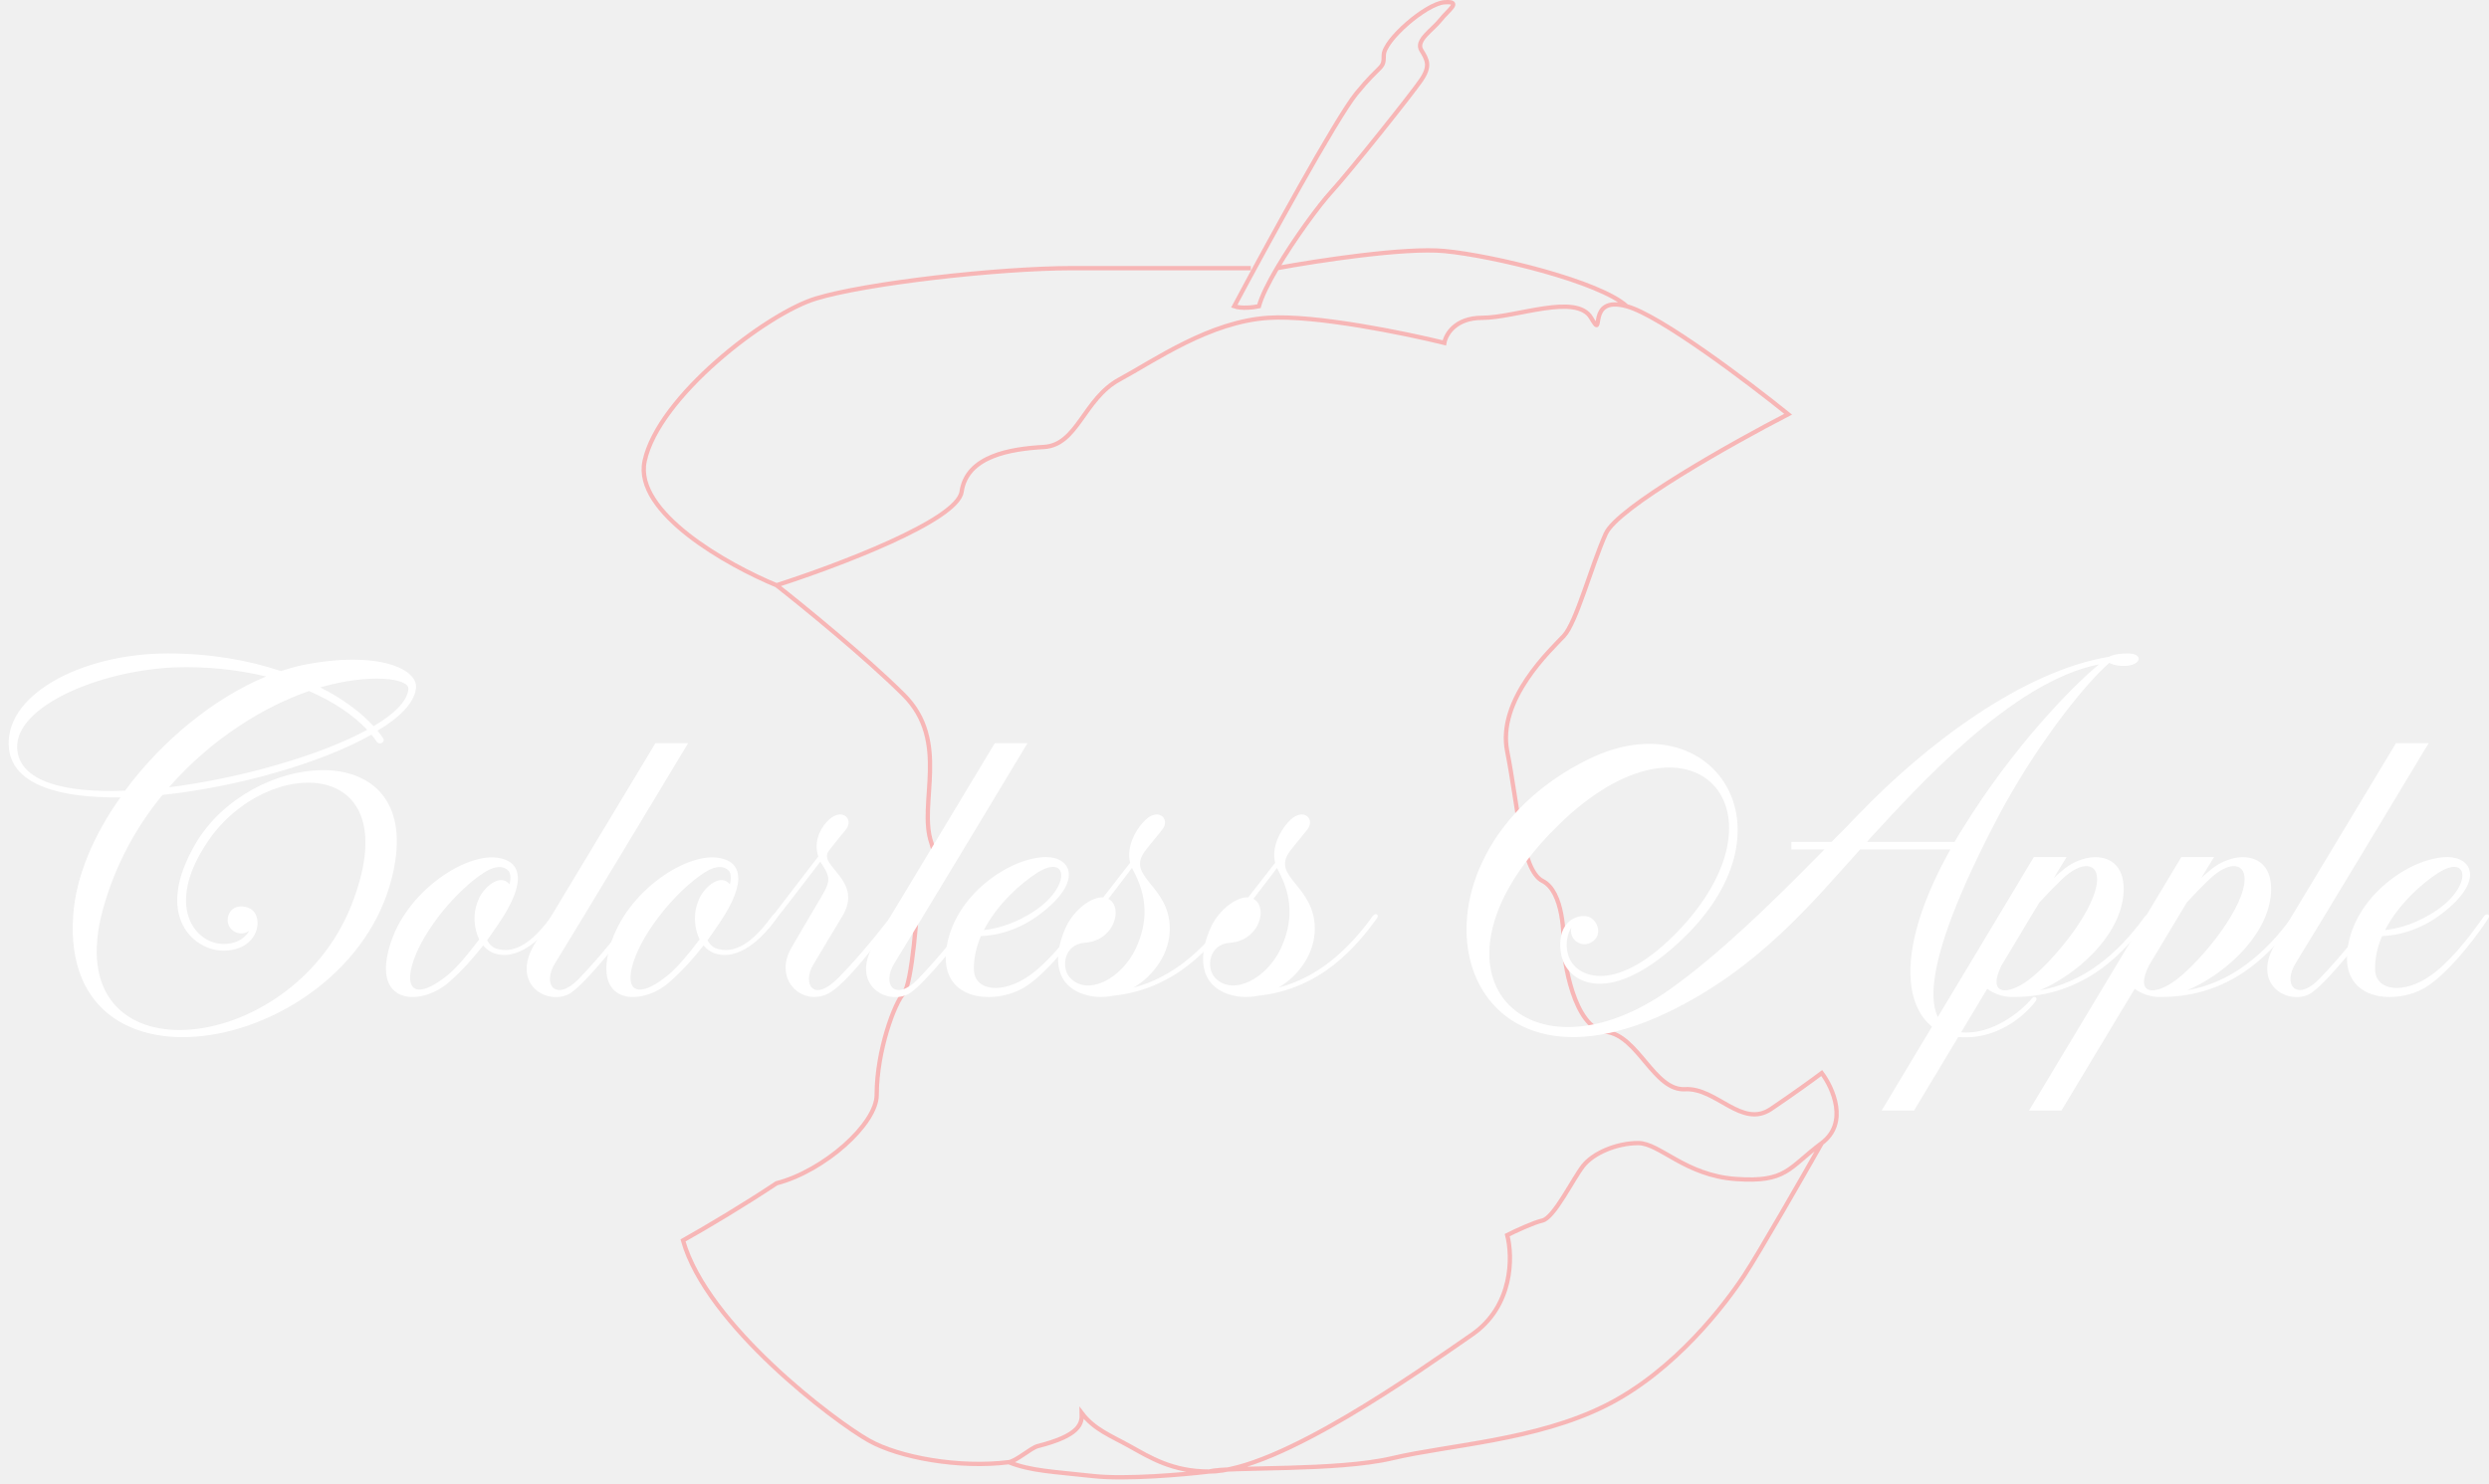
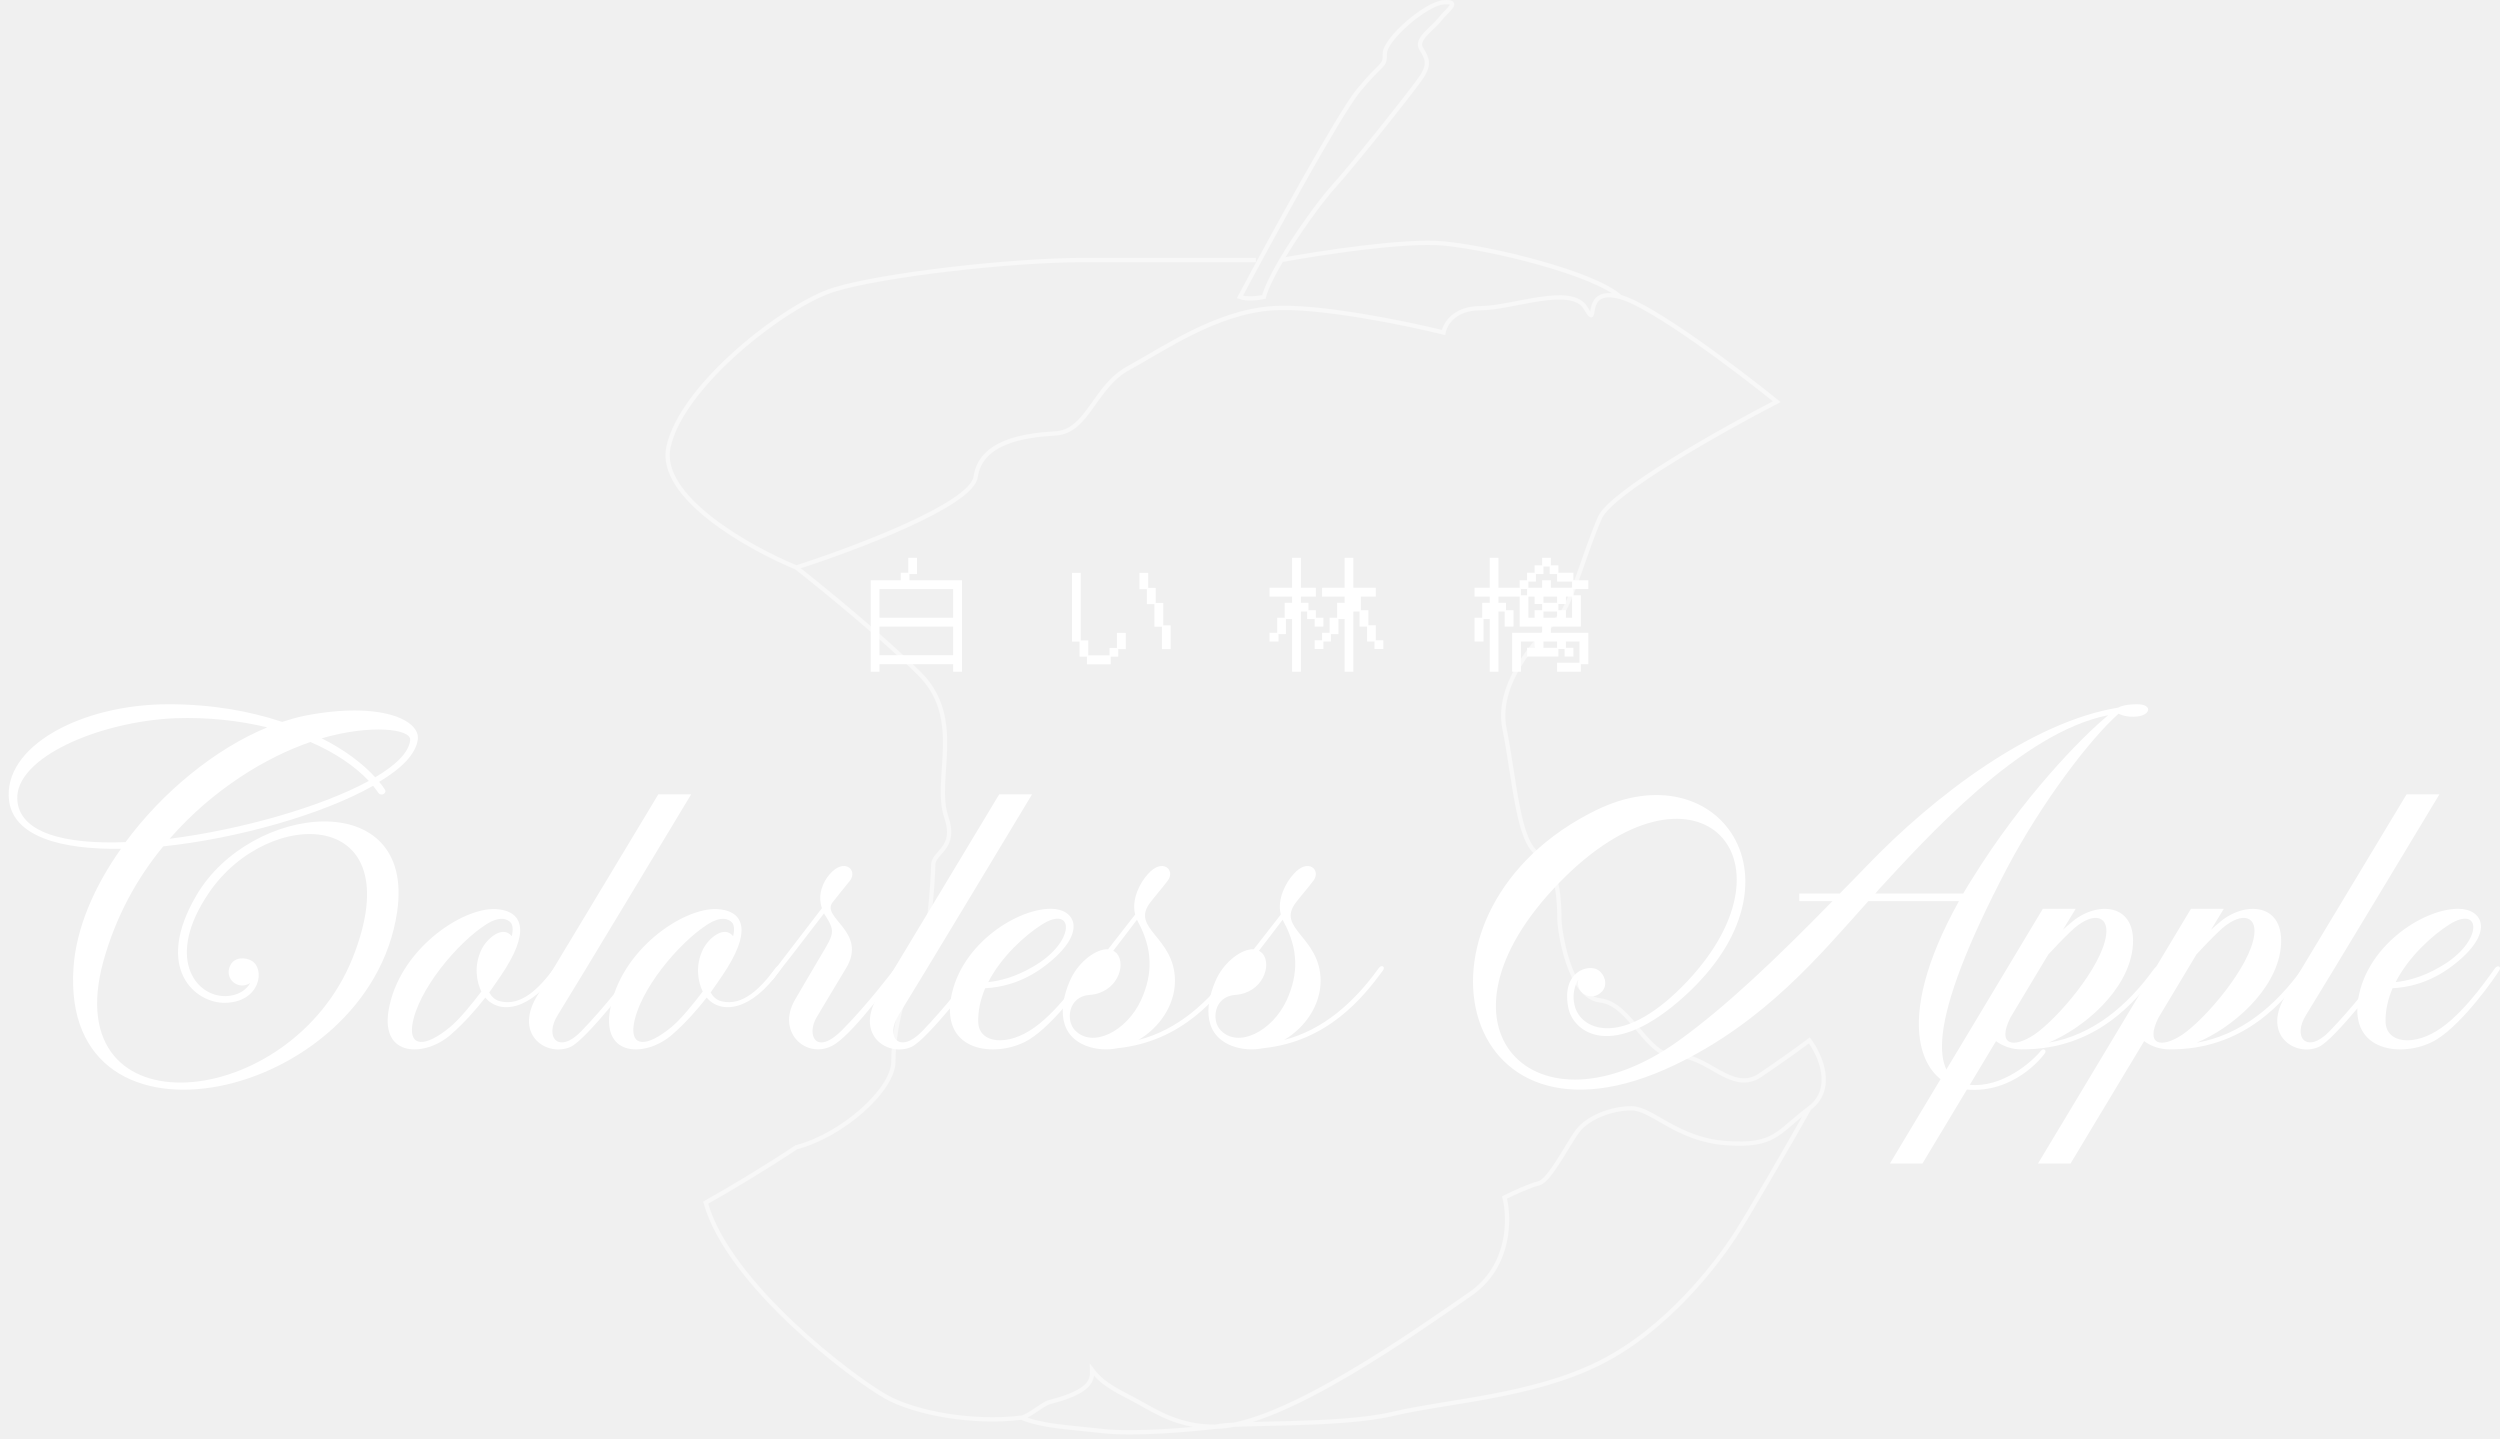
- <svg xmlns="http://www.w3.org/2000/svg" width="577" height="344" viewBox="0 0 577 344" fill="none">
-   <path d="M180.017 135.714C193.914 131.268 221.951 120.709 222.917 114.039C224.126 105.703 234.229 104.096 242.004 103.649C249.78 103.202 251.238 92.473 259.5 88.003C267.762 83.533 280.398 74.593 294.005 73.699C304.891 72.983 325.757 77.275 334.828 79.51C335.152 77.573 337.356 73.699 343.576 73.699C351.352 73.699 365.446 67.888 368.848 73.699C372.25 79.51 367.39 68.334 377.109 71.016M180.017 135.714C186.201 140.56 200.747 152.42 209.46 161.088C220.351 171.924 212.766 186.308 215.906 195.436C218.516 203.025 212.766 203.657 212.766 206.928C212.766 210.199 211.46 228.352 209.46 230.397C207.459 232.441 203.236 243.542 203.236 253.909C203.236 260.59 191.122 271.502 180.017 274.391C172.22 279.564 164.067 284.425 158.336 287.643C163.893 307.27 193.456 329.555 201.457 334.053C208.425 337.97 222.301 340.512 233.842 339.061M180.017 135.714C168.77 131.085 146.909 118.849 149.435 106.937C152.594 92.048 177.586 72.772 189.103 69.241C200.621 65.709 231.334 62.178 248.785 62.178C262.746 62.178 282.058 62.178 289.969 62.178M377.109 71.016C384.885 73.162 405.297 88.599 414.531 96.05C401.571 102.755 374.971 117.685 372.25 123.765C368.848 131.364 365.446 144.327 362.53 147.457C359.614 150.586 346.978 162.208 349.408 174.278C351.838 186.347 352.65 201.778 357.59 204.277C362.53 206.775 362.53 217.184 362.53 219.683C362.53 222.181 364.727 238.42 372.25 239.253C379.772 240.085 383.393 252.993 390.636 252.577C397.879 252.161 403.764 261.737 410.554 257.157C415.986 253.493 420.664 250.079 422.324 248.83C424.922 252.299 428.558 260.405 422.324 265.068M377.109 71.016C370.923 65.331 346.298 59.298 334.828 58.211C325.653 57.34 305.151 60.493 296.047 62.178M422.324 265.068C414.531 270.898 414.176 274.229 402.406 273.396C390.636 272.563 384.751 265.068 379.772 265.068C374.792 265.068 369.33 267.378 366.985 270.387C364.641 273.396 360.251 282.401 357.59 283.017C355.461 283.51 351.248 285.481 349.408 286.405C350.69 291.334 350.843 302.855 341.198 309.509C329.142 317.826 296.322 341.237 280.247 341.237M422.324 265.068C417.723 273.191 407.682 290.707 404.331 295.783C400.142 302.13 388.464 317.802 372.25 325.927C356.035 334.053 335.83 335.047 322.771 338.142C309.711 341.237 284.787 340.001 280.247 341.237M280.247 341.237C274.459 341.933 260.993 343.116 253.434 342.281C243.984 341.237 239.056 341.119 233.842 339.061M280.247 341.237C271.788 341.237 266.576 337.958 261.866 335.336C257.625 332.976 253.632 331.478 250.776 327.683C250.859 330.138 250.365 332.86 240.585 335.336C239.004 335.736 235.556 338.846 233.842 339.061M296.047 62.178C300.094 55.307 305.826 47.534 308.606 44.503C312.759 39.976 327.361 21.676 329.493 18.508C331.625 15.339 330.914 13.932 329.493 11.645C328.072 9.357 332.158 6.906 333.934 4.619C335.711 2.331 339.086 0.207 334.828 0.533C330.571 0.86 320.788 9.357 320.788 12.788C320.788 16.22 320.247 14.552 314.438 21.676C309.791 27.375 293.622 56.944 286.119 71.016C287.816 71.628 290.641 71.271 291.841 71.016C292.46 68.744 294.048 65.571 296.047 62.178Z" stroke="#FF7A7A" stroke-opacity="0.49" />
-   <g clip-path="url(#clip0_37_1004)">
-     <path d="M96.424 159.682C96.003 162.984 92.704 166.355 87.51 169.446C88.001 170.009 88.423 170.57 88.774 171.132C89.476 172.116 87.932 172.818 87.37 172.045C87.019 171.483 86.528 170.921 86.106 170.359C74.455 176.962 54.943 182.511 37.677 184.338C31.641 191.643 26.728 200.494 23.85 210.89C12.971 250.719 67.155 245.802 81.404 210.048C95.301 175.065 61.822 174.925 48.205 195.085C38.098 209.907 45.046 218.969 51.995 218.899C56.347 218.828 57.75 215.878 57.75 215.878C54.942 217.704 51.573 214.824 53.187 211.733C54.17 209.837 56.627 209.907 58.1 210.75C61.259 212.647 60.065 220.233 52.064 220.444C45.186 220.655 35.36 212.647 45.327 195.648C57.82 174.293 96.002 170.219 91.65 199.511C85.193 242.994 13.672 258.869 16.971 212.226C17.602 203.165 21.743 193.611 27.92 184.9C13.954 185.111 3.145 182.021 2.093 173.802C0.548 161.368 18.586 151.534 38.941 151.534C48.697 151.534 57.541 153.08 65.121 155.608C66.876 155.046 68.561 154.554 70.244 154.203C87.791 150.762 97.056 155.187 96.424 159.682ZM61.682 156.872C55.294 155.327 48.065 154.485 40.345 154.765C23.008 155.538 3.566 163.757 3.988 173.45C4.339 181.248 15.007 183.918 28.974 183.355C37.537 171.765 49.61 161.86 61.682 156.872ZM85.124 169.236C81.966 165.865 77.334 162.704 71.648 160.245C61.611 163.687 49.188 171.063 39.151 182.583C55.715 180.475 74.175 175.206 85.124 169.236ZM94.669 159.823C94.951 157.224 85.615 156.099 74.245 159.402C79.439 162 83.65 165.161 86.598 168.393C91.371 165.583 94.389 162.633 94.669 159.823Z" fill="white" />
-     <path d="M128.92 212.928C122.321 222.412 115.303 223.114 112.005 219.25C109.899 221.92 107.232 225.011 104.003 227.821C98.108 232.949 87.86 233.089 89.685 222.201C92.001 208.293 106.53 198.458 114.391 198.81C119.936 199.091 122.604 202.955 116.778 212.367C115.304 214.755 113.409 217.284 112.918 218.057C113.479 219.04 114.252 219.813 115.445 220.094C120.288 221.288 124.429 217.144 127.938 212.367C128.569 211.524 129.481 212.156 128.92 212.928ZM118.111 205.061C118.111 205.061 118.672 203.094 117.971 202.04C117.058 200.916 115.163 200.495 112.355 202.251C105.547 206.536 96.353 217.635 95.16 225.572C94.458 230.49 97.967 230.911 103.933 225.994C106.109 224.168 108.846 220.796 111.093 217.846C110.039 215.668 109.268 211.945 111.163 208.082C112.425 205.553 116.005 202.462 118.111 205.061Z" fill="white" />
-     <path d="M147.659 212.789C146.817 214.053 135.306 229.015 131.657 230.631C126.463 232.949 118.672 228.173 123.726 219.251C125.62 215.95 147.168 180.336 151.94 172.327H159.521C159.521 172.327 132.007 218.057 128.779 223.185C125.48 228.384 128.919 232.387 134.113 227.048C139.377 221.64 144.781 214.615 146.607 212.297C147.238 211.524 148.081 212.086 147.659 212.789Z" fill="white" />
-     <path d="M180.014 212.928C173.416 222.412 166.398 223.114 163.099 219.25C160.994 221.92 158.326 225.011 155.098 227.821C149.202 232.949 138.954 233.089 140.78 222.201C143.096 208.293 157.625 198.458 165.486 198.81C171.031 199.091 173.698 202.955 167.872 212.367C166.398 214.755 164.504 217.284 164.012 218.057C164.574 219.04 165.346 219.813 166.539 220.094C171.382 221.288 175.524 217.144 179.033 212.367C179.663 211.524 180.575 212.156 180.014 212.928ZM169.205 205.061C169.205 205.061 169.767 203.094 169.065 202.04C168.152 200.916 166.257 200.495 163.45 202.251C156.642 206.536 147.447 217.635 146.254 225.572C145.553 230.49 149.062 230.911 155.028 225.994C157.203 224.168 159.941 220.796 162.187 217.846C161.134 215.668 160.362 211.945 162.257 208.082C163.521 205.553 167.1 202.462 169.205 205.061Z" fill="white" />
-     <path d="M207.457 213.07C206.545 214.334 197.561 226.768 192.788 229.929C186.682 234.002 178.891 227.54 183.523 219.673C185.208 216.722 186.471 214.685 189.209 209.978C192.437 204.57 192.858 204.078 190.612 200.495C190.402 200.285 190.331 200.074 190.191 199.793C185.839 205.483 180.084 212.929 178.399 215.036C177.908 215.668 176.995 215.107 177.627 214.334C179.312 212.156 185.278 204.358 189.7 198.598C188.647 195.507 189.91 192.557 191.524 190.731C194.893 186.867 198.052 189.817 196.157 192.276C194.753 194.032 193.279 195.788 192.156 197.263C189.418 200.846 200.367 204.077 195.244 212.506C193.49 215.386 190.051 221.146 188.506 223.746C186.05 227.819 188.296 232.878 194.402 226.696C200.368 220.655 205.983 213.209 206.685 212.296C207.246 211.525 208.229 212.015 207.457 213.07Z" fill="white" />
-     <path d="M226.336 212.789C225.494 214.053 213.983 229.015 210.334 230.631C205.14 232.949 197.35 228.173 202.403 219.251C204.298 215.95 225.845 180.336 230.618 172.327H238.198C238.198 172.327 210.685 218.057 207.456 223.185C204.157 228.384 207.596 232.387 212.791 227.048C218.054 221.64 223.459 214.615 225.284 212.297C225.915 211.524 226.758 212.086 226.336 212.789Z" fill="white" />
-     <path d="M252.024 212.929C251.041 214.614 243.671 225.151 237.495 228.945C230.757 233.019 218.123 232.317 219.316 220.586C220.72 207.661 234.266 198.739 242.548 198.739C248.233 198.739 251.251 204.289 241.144 211.946C235.88 215.95 230.686 216.933 227.388 217.074C226.334 219.532 225.703 222.202 225.773 224.871C225.914 229.858 232.512 230.631 238.758 226.136C244.794 221.851 250.549 213 251.04 212.437C251.743 211.595 252.516 212.156 252.024 212.929ZM228.09 215.668C230.617 215.387 234.126 214.614 238.337 212.156C248.374 206.466 248.023 197.615 240.443 202.392C236.583 204.851 231.108 209.768 228.09 215.668Z" fill="white" />
-     <path d="M285.503 213.07C280.94 219.251 272.798 229.366 257.989 230.912C255.532 231.404 253.006 231.263 250.619 230.35C243.39 227.47 244.864 219.743 247.18 214.826C249.075 210.892 253.006 207.941 255.743 208.082C257.709 205.553 259.955 202.672 261.99 200.074C261.078 196.491 263.183 192.628 264.938 190.731C268.307 186.867 271.395 189.818 269.5 192.277C268.167 194.033 266.622 195.789 265.499 197.264C260.797 203.375 271.114 205.131 271.185 215.317C271.185 221.077 267.535 226.205 262.762 229.015C271.746 226.697 278.904 220.375 284.59 212.437C285.222 211.524 286.275 212.086 285.503 213.07ZM263.324 219.883C266.131 213.771 266.061 208.011 262.622 201.689C262.552 201.549 262.481 201.409 262.412 201.267C260.657 203.656 258.691 206.114 256.937 208.433C257.217 208.574 257.499 208.785 257.779 209.065C260.026 211.734 257.779 218.197 251.463 218.619C246.55 218.97 245.918 224.519 248.094 226.767C252.163 231.052 260.025 226.978 263.324 219.883Z" fill="white" />
-     <path d="M319.121 213.07C314.559 219.251 306.418 229.366 291.608 230.912C289.151 231.404 286.625 231.263 284.237 230.35C277.009 227.47 278.483 219.743 280.798 214.826C282.693 210.892 286.624 207.941 289.362 208.082C291.327 205.553 293.573 202.672 295.608 200.074C294.695 196.491 296.802 192.628 298.555 190.731C301.925 186.867 305.013 189.818 303.118 192.277C301.784 194.033 300.241 195.789 299.117 197.264C294.415 203.375 304.732 205.131 304.802 215.317C304.802 221.077 301.152 226.205 296.38 229.015C305.364 226.697 312.522 220.375 318.209 212.437C318.841 211.524 319.893 212.086 319.121 213.07ZM296.943 219.883C299.75 213.771 299.68 208.011 296.24 201.689C296.17 201.549 296.1 201.409 296.03 201.267C294.275 203.656 292.31 206.114 290.556 208.433C290.836 208.574 291.117 208.785 291.397 209.065C293.644 211.734 291.398 218.197 285.081 218.619C280.167 218.97 279.536 224.519 281.711 226.767C285.783 231.052 293.643 226.978 296.943 219.883Z" fill="white" />
-     <path d="M492.553 154.414C490.237 154.485 488.974 153.711 488.974 153.711C482.447 159.472 471.357 174.013 463.285 189.256C444.264 225.433 445.598 238.218 454.371 239.341C462.092 240.255 469.181 233.862 471.006 231.544C471.638 230.772 472.409 231.404 471.989 232.036C471.147 233.3 464.549 241.378 453.951 240.465C443.142 239.482 436.474 225.011 452.126 196.983H431.21C420.19 209.206 407.626 224.66 386.57 234.775C335.474 259.221 321.997 198.669 368.391 175.98C396.677 162.141 418.014 192.207 388.957 218.759C372.182 234.072 362.987 227.329 361.934 221.429C360.39 213.14 366.637 211.453 368.813 212.858C370.287 213.771 371.199 216.16 369.796 217.775C367.479 220.375 363.619 218.338 364.251 215.107C364.251 215.107 362.425 217.775 363.549 221.499C365.233 226.978 374.989 230.841 389.518 215.387C416.33 186.727 391.062 160.736 359.969 192.628C327.332 226.065 354.564 252.829 387.483 229.155C398.221 221.429 409.732 210.47 422.927 196.982H415.277V195.226H424.611C426.647 193.189 428.682 191.082 430.788 188.904C446.51 172.537 468.9 155.608 488.904 152.306C488.904 152.306 490.026 151.534 493.255 151.534C497.045 151.534 496.414 154.344 492.553 154.414ZM486.587 154.063C466.373 157.997 444.195 182.864 433.596 194.314C433.315 194.665 433.034 194.946 432.824 195.226H453.108C453.741 194.172 454.372 193.049 455.073 191.995C466.654 173.24 480.341 159.191 486.587 154.063Z" fill="white" />
-     <path d="M498.167 213.14C493.114 219.884 483.918 231.334 466.442 231.193C464.406 231.193 462.301 230.49 460.687 229.296L443.701 257.534H436.19L471.495 198.739H479.076L476.128 203.586C476.689 203.095 477.181 202.602 477.812 202.111C483.707 196.773 493.464 197.194 492.2 207.941C491.007 217.636 481.041 226.205 472.828 229.648C483.006 227.892 491.007 221.148 497.183 212.578C497.886 211.664 498.869 212.156 498.167 213.14ZM469.461 227.821C474.795 224.239 485.183 212.086 486.095 204.78C486.727 200.004 482.656 199.371 477.883 204.008C476.199 205.624 474.093 207.802 472.76 209.277L463.986 223.888C460.827 230.28 464.687 230.982 469.461 227.821Z" fill="white" />
-     <path d="M532.348 213.14C527.295 219.884 518.1 231.334 500.624 231.193C498.588 231.193 496.482 230.49 494.868 229.296L477.882 257.534H470.372L505.677 198.739H513.257L510.309 203.586C510.871 203.095 511.362 202.602 511.994 202.111C517.889 196.773 527.645 197.194 526.382 207.941C525.188 217.636 515.222 226.205 507.01 229.648C517.186 227.892 525.188 221.148 531.365 212.578C532.068 211.664 533.05 212.156 532.348 213.14ZM503.642 227.821C508.976 224.239 519.363 212.086 520.276 204.78C520.908 200.004 516.836 199.371 512.064 204.008C510.379 205.624 508.274 207.802 506.94 209.277L498.167 223.888C495.008 230.28 498.869 230.982 503.642 227.821Z" fill="white" />
-     <path d="M551.158 212.789C550.316 214.053 538.805 229.015 535.155 230.631C529.961 232.949 522.17 228.173 527.223 219.251C529.119 215.95 550.666 180.336 555.439 172.327H563.019C563.019 172.327 535.505 218.057 532.277 223.185C528.978 228.384 532.418 232.387 537.611 227.048C542.876 221.64 548.28 214.615 550.104 212.297C550.737 211.524 551.579 212.086 551.158 212.789Z" fill="white" />
-     <path d="M576.846 212.929C575.863 214.614 568.494 225.151 562.317 228.945C555.579 233.019 542.945 232.317 544.138 220.586C545.542 207.661 559.088 198.739 567.37 198.739C573.055 198.739 576.073 204.289 565.967 211.946C560.702 215.95 555.509 216.933 552.21 217.074C551.157 219.532 550.526 222.202 550.596 224.871C550.737 229.858 557.334 230.631 563.581 226.136C569.617 221.851 575.372 213 575.863 212.437C576.565 211.595 577.337 212.156 576.846 212.929ZM552.911 215.668C555.438 215.387 558.948 214.614 563.159 212.156C573.196 206.466 572.845 197.615 565.264 202.392C561.404 204.851 555.93 209.768 552.911 215.668Z" fill="white" />
+ <svg xmlns="http://www.w3.org/2000/svg" width="577" height="332" viewBox="0 0 577 332" fill="none">
+   <path d="M183.784 130.975C197.194 126.685 224.248 116.495 225.181 110.06C226.347 102.015 236.096 100.464 243.599 100.033C251.102 99.602 252.509 89.249 260.481 84.936C268.454 80.623 280.646 71.996 293.777 71.133C304.282 70.443 324.416 74.584 333.169 76.74C333.482 74.871 335.608 71.133 341.611 71.133C349.114 71.133 362.714 65.525 365.996 71.133C369.279 76.74 364.589 65.956 373.968 68.545M183.784 130.975C189.751 135.651 203.787 147.095 212.195 155.459C222.705 165.916 215.385 179.795 218.415 188.603C220.934 195.927 215.385 196.536 215.385 199.692C215.385 202.849 214.125 220.366 212.195 222.339C210.265 224.312 206.19 235.023 206.19 245.026C206.19 251.474 194.5 262.003 183.784 264.791C176.261 269.782 168.394 274.473 162.863 277.578C168.226 296.518 196.752 318.022 204.473 322.362C211.196 326.141 224.586 328.594 235.723 327.194M183.784 130.975C172.932 126.508 151.836 114.701 154.275 103.207C157.323 88.839 181.438 70.239 192.552 66.831C203.666 63.424 233.303 60.016 250.142 60.016C263.613 60.016 282.249 60.016 289.882 60.016M373.968 68.545C381.472 70.615 401.168 85.511 410.078 92.701C397.572 99.171 371.905 113.578 369.279 119.444C365.996 126.777 362.714 139.286 359.9 142.306C357.086 145.325 344.893 156.54 347.238 168.187C349.583 179.833 350.367 194.723 355.133 197.134C359.9 199.545 359.9 209.589 359.9 212C359.9 214.411 362.02 230.081 369.279 230.884C376.537 231.688 380.032 244.143 387.021 243.741C394.01 243.34 399.689 252.581 406.241 248.161C411.483 244.625 415.996 241.331 417.598 240.125C420.105 243.473 423.614 251.295 417.598 255.795M373.968 68.545C367.999 63.058 344.237 57.237 333.169 56.188C324.315 55.348 304.532 58.39 295.747 60.016M417.598 255.795C410.078 261.42 409.735 264.634 398.378 263.831C387.021 263.027 381.342 255.795 376.537 255.795C371.732 255.795 366.461 258.024 364.199 260.927C361.937 263.831 357.701 272.52 355.133 273.114C353.079 273.59 349.014 275.492 347.238 276.384C348.475 281.14 348.623 292.257 339.316 298.678C327.682 306.703 296.013 329.294 280.501 329.294M417.598 255.795C413.158 263.633 403.469 280.534 400.236 285.433C396.194 291.557 384.925 306.68 369.279 314.521C353.633 322.362 334.136 323.321 321.534 326.307C308.932 329.294 284.882 328.102 280.501 329.294M280.501 329.294C274.916 329.965 261.922 331.107 254.628 330.301C245.509 329.294 240.754 329.18 235.723 327.194M280.501 329.294C272.339 329.294 267.31 326.13 262.765 323.6C258.672 321.322 254.819 319.877 252.063 316.215C252.143 318.584 251.666 321.211 242.229 323.6C240.704 323.986 237.377 326.986 235.723 327.194M295.747 60.016C299.653 53.386 305.184 45.885 307.867 42.961C311.874 38.592 325.964 20.934 328.021 17.876C330.078 14.819 329.392 13.461 328.021 11.254C326.65 9.047 330.592 6.682 332.307 4.474C334.021 2.267 337.278 0.217 333.169 0.532C329.061 0.848 319.621 9.046 319.621 12.358C319.621 15.669 319.099 14.059 313.494 20.934C309.009 26.433 293.407 54.966 286.167 68.545C287.805 69.135 290.531 68.791 291.689 68.545C292.286 66.352 293.818 63.29 295.747 60.016Z" stroke="white" stroke-opacity="0.5" />
+   <g clip-path="url(#clip0_36_894)">
+     <path d="M96.424 170.687C96.003 173.989 92.704 177.36 87.51 180.451C88.001 181.014 88.423 181.575 88.773 182.137C89.476 183.121 87.932 183.823 87.37 183.05C87.019 182.488 86.528 181.926 86.106 181.364C74.455 187.967 54.943 193.516 37.677 195.343C31.641 202.648 26.728 211.499 23.85 221.895C12.971 261.724 67.155 256.807 81.404 221.052C95.301 186.07 61.821 185.93 48.205 206.09C38.098 220.912 45.046 229.974 51.995 229.904C56.346 229.833 57.749 226.883 57.749 226.883C54.942 228.709 51.573 225.829 53.187 222.738C54.17 220.842 56.627 220.912 58.1 221.755C61.259 223.652 60.065 231.238 52.064 231.449C45.186 231.66 35.359 223.652 45.327 206.653C57.82 185.298 96.001 181.223 91.65 210.516C85.193 253.999 13.672 269.874 16.971 223.231C17.602 214.17 21.743 204.616 27.92 195.905C13.954 196.116 3.145 193.026 2.093 184.807C0.548 172.373 18.586 162.539 38.941 162.539C48.697 162.539 57.541 164.084 65.121 166.613C66.875 166.051 68.561 165.559 70.244 165.208C87.791 161.767 97.056 166.192 96.424 170.687ZM61.682 167.877C55.294 166.332 48.065 165.489 40.345 165.77C23.008 166.543 3.566 174.762 3.988 184.455C4.338 192.253 15.007 194.923 28.974 194.36C37.537 182.77 49.609 172.865 61.682 167.877ZM85.124 180.241C81.966 176.87 77.333 173.709 71.648 171.25C61.611 174.692 49.188 182.067 39.151 193.588C55.715 191.48 74.175 186.211 85.124 180.241ZM94.669 170.828C94.951 168.228 85.615 167.104 74.245 170.406C79.439 173.005 83.65 176.166 86.598 179.398C91.371 176.588 94.389 173.638 94.669 170.828Z" fill="white" />
+     <path d="M128.92 223.934C122.321 233.417 115.303 234.12 112.005 230.256C109.899 232.925 107.232 236.016 104.003 238.826C98.108 243.954 87.86 244.095 89.685 233.207C92.001 219.298 106.53 209.463 114.391 209.815C119.936 210.096 122.604 213.96 116.778 223.373C115.304 225.761 113.409 228.29 112.918 229.062C113.479 230.046 114.252 230.818 115.445 231.1C120.288 232.293 124.429 228.149 127.938 223.373C128.569 222.529 129.481 223.161 128.92 223.934ZM118.111 216.066C118.111 216.066 118.672 214.1 117.971 213.046C117.058 211.922 115.163 211.5 112.355 213.256C105.547 217.541 96.353 228.64 95.16 236.578C94.458 241.495 97.967 241.917 103.933 237C106.109 235.173 108.846 231.801 111.093 228.851C110.039 226.673 109.268 222.951 111.163 219.087C112.425 216.559 116.005 213.467 118.111 216.066Z" fill="white" />
+     <path d="M147.659 223.794C146.817 225.058 135.306 240.02 131.656 241.636C126.463 243.954 118.672 239.177 123.725 230.256C125.62 226.955 147.168 191.341 151.94 183.332H159.52C159.52 183.332 132.007 229.062 128.779 234.19C125.48 239.389 128.919 243.392 134.112 238.053C139.377 232.645 144.781 225.62 146.606 223.302C147.238 222.529 148.08 223.091 147.659 223.794Z" fill="white" />
+     <path d="M180.014 223.934C173.416 233.417 166.398 234.12 163.099 230.256C160.994 232.925 158.326 236.016 155.098 238.826C149.202 243.954 138.954 244.095 140.78 233.207C143.096 219.298 157.625 209.463 165.486 209.815C171.031 210.096 173.698 213.96 167.872 223.373C166.398 225.761 164.504 228.29 164.012 229.062C164.574 230.046 165.346 230.818 166.539 231.1C171.382 232.293 175.524 228.149 179.033 223.373C179.663 222.529 180.575 223.161 180.014 223.934ZM169.205 216.066C169.205 216.066 169.767 214.1 169.065 213.046C168.152 211.922 166.257 211.5 163.45 213.256C156.642 217.541 147.447 228.64 146.254 236.578C145.553 241.495 149.062 241.917 155.028 237C157.203 235.173 159.941 231.801 162.187 228.851C161.134 226.673 160.362 222.951 162.257 219.087C163.521 216.559 167.1 213.467 169.205 216.066Z" fill="white" />
+     <path d="M207.457 224.075C206.545 225.339 197.56 237.773 192.788 240.934C186.682 245.007 178.891 238.545 183.523 230.678C185.208 227.727 186.471 225.69 189.209 220.983C192.437 215.575 192.858 215.083 190.612 211.5C190.402 211.29 190.331 211.079 190.191 210.798C185.839 216.488 180.084 223.934 178.399 226.041C177.908 226.673 176.995 226.112 177.627 225.339C179.312 223.161 185.278 215.363 189.7 209.603C188.647 206.512 189.91 203.562 191.524 201.736C194.893 197.872 198.052 200.822 196.157 203.281C194.753 205.037 193.279 206.793 192.156 208.268C189.418 211.851 200.367 215.082 195.244 223.511C193.489 226.391 190.05 232.151 188.506 234.751C186.049 238.824 188.296 243.882 194.402 237.701C200.368 231.66 205.983 224.214 206.685 223.301C207.246 222.529 208.229 223.02 207.457 224.075Z" fill="white" />
+     <path d="M226.336 223.794C225.494 225.058 213.983 240.02 210.334 241.636C205.14 243.954 197.349 239.177 202.403 230.256C204.297 226.955 225.845 191.341 230.617 183.332H238.198C238.198 183.332 210.684 229.062 207.456 234.19C204.157 239.389 207.596 243.392 212.79 238.053C218.054 232.645 223.459 225.62 225.284 223.302C225.915 222.529 226.758 223.091 226.336 223.794Z" fill="white" />
+     <path d="M252.024 223.933C251.041 225.619 243.671 236.156 237.495 239.949C230.757 244.023 218.123 243.321 219.316 231.59C220.72 218.665 234.266 209.744 242.548 209.744C248.233 209.744 251.251 215.293 241.144 222.95C235.88 226.954 230.686 227.937 227.387 228.078C226.334 230.537 225.703 233.206 225.773 235.876C225.913 240.862 232.512 241.635 238.757 237.14C244.794 232.855 250.549 224.004 251.04 223.442C251.743 222.599 252.516 223.161 252.024 223.933ZM228.09 226.673C230.617 226.392 234.126 225.619 238.337 223.161C248.374 217.471 248.023 208.62 240.443 213.396C236.583 215.855 231.108 220.773 228.09 226.673Z" fill="white" />
+     <path d="M285.502 224.075C280.94 230.257 272.798 240.371 257.989 241.918C255.532 242.409 253.006 242.269 250.619 241.355C243.39 238.476 244.864 230.748 247.18 225.831C249.075 221.897 253.006 218.947 255.743 219.087C257.708 216.558 259.955 213.678 261.99 211.079C261.078 207.496 263.183 203.633 264.938 201.737C268.307 197.873 271.395 200.823 269.5 203.282C268.166 205.038 266.622 206.794 265.499 208.269C260.797 214.381 271.114 216.137 271.184 226.322C271.184 232.082 267.535 237.21 262.762 240.02C271.746 237.703 278.904 231.381 284.59 223.442C285.222 222.53 286.275 223.091 285.502 224.075ZM263.324 230.888C266.131 224.776 266.061 219.017 262.622 212.695C262.552 212.554 262.481 212.414 262.412 212.273C260.657 214.661 258.691 217.12 256.937 219.438C257.217 219.579 257.499 219.79 257.779 220.071C260.026 222.739 257.779 229.203 251.463 229.624C246.55 229.975 245.917 235.524 248.094 237.772C252.163 242.057 260.025 237.984 263.324 230.888Z" fill="white" />
+     <path d="M319.121 224.075C314.559 230.257 306.418 240.371 291.608 241.918C289.151 242.409 286.625 242.269 284.237 241.355C277.009 238.476 278.483 230.748 280.798 225.831C282.693 221.897 286.624 218.947 289.362 219.087C291.327 216.558 293.573 213.678 295.608 211.079C294.695 207.496 296.802 203.633 298.555 201.737C301.925 197.873 305.013 200.823 303.118 203.282C301.784 205.038 300.241 206.794 299.117 208.269C294.415 214.381 304.732 216.137 304.802 226.322C304.802 232.082 301.152 237.21 296.38 240.02C305.364 237.703 312.522 231.381 318.209 223.442C318.841 222.53 319.893 223.091 319.121 224.075ZM296.943 230.888C299.75 224.776 299.68 219.017 296.24 212.695C296.17 212.554 296.1 212.414 296.03 212.273C294.275 214.661 292.31 217.12 290.556 219.438C290.836 219.579 291.117 219.79 291.397 220.071C293.644 222.739 291.398 229.203 285.081 229.624C280.167 229.975 279.536 235.524 281.711 237.772C285.783 242.057 293.643 237.984 296.943 230.888Z" fill="white" />
+     <path d="M492.553 165.419C490.237 165.489 488.974 164.716 488.974 164.716C482.446 170.477 471.357 185.018 463.285 200.261C444.264 236.438 445.597 249.223 454.371 250.346C462.092 251.26 469.181 244.867 471.005 242.549C471.638 241.777 472.409 242.409 471.988 243.041C471.146 244.305 464.549 252.383 453.951 251.47C443.142 250.487 436.474 236.016 452.125 207.988H431.209C420.19 220.211 407.626 235.665 386.57 245.78C335.474 270.226 321.997 209.674 368.391 186.984C396.677 173.146 418.014 203.211 388.956 229.764C372.182 245.077 362.987 238.334 361.934 232.433C360.39 224.145 366.637 222.458 368.813 223.863C370.287 224.776 371.199 227.165 369.796 228.78C367.479 231.379 363.619 229.343 364.251 226.111C364.251 226.111 362.425 228.78 363.548 232.504C365.233 237.983 374.988 241.846 389.518 226.392C416.329 197.732 391.062 171.741 359.969 203.633C327.331 237.07 354.564 263.833 387.482 240.16C398.221 232.433 409.732 221.475 422.927 207.987H415.276V206.231H424.611C426.646 204.194 428.682 202.087 430.788 199.909C446.51 183.542 468.899 166.613 488.903 163.311C488.903 163.311 490.026 162.539 493.255 162.539C497.045 162.539 496.414 165.349 492.553 165.419ZM486.587 165.068C466.373 169.001 444.194 193.869 433.596 205.319C433.315 205.67 433.034 205.95 432.824 206.231H453.108C453.74 205.177 454.372 204.054 455.073 203C466.654 184.245 480.34 170.196 486.587 165.068Z" fill="white" />
+     <path d="M498.167 224.144C493.113 230.888 483.918 242.338 466.442 242.198C464.406 242.198 462.301 241.495 460.686 240.3L443.7 268.539H436.19L471.495 209.744H479.075L476.127 214.59C476.689 214.099 477.18 213.607 477.812 213.115C483.707 207.777 493.463 208.198 492.2 218.946C491.006 228.64 481.04 237.21 472.828 240.652C483.005 238.896 491.007 232.152 497.183 223.583C497.886 222.668 498.869 223.161 498.167 224.144ZM469.461 238.825C474.794 235.243 485.182 223.09 486.095 215.785C486.726 211.008 482.655 210.376 477.883 215.012C476.198 216.628 474.093 218.806 472.759 220.281L463.986 234.893C460.827 241.284 464.687 241.986 469.461 238.825Z" fill="white" />
+     <path d="M532.348 224.144C527.295 230.888 518.1 242.338 500.623 242.198C498.587 242.198 496.482 241.495 494.868 240.3L477.882 268.539H470.372L505.677 209.744H513.257L510.309 214.59C510.87 214.099 511.362 213.607 511.993 213.115C517.889 207.777 527.645 208.198 526.382 218.946C525.188 228.64 515.222 237.21 507.01 240.652C517.186 238.896 525.188 232.152 531.365 223.583C532.068 222.668 533.05 223.161 532.348 224.144ZM503.642 238.825C508.975 235.243 519.363 223.09 520.276 215.785C520.907 211.008 516.836 210.376 512.064 215.012C510.379 216.628 508.274 218.806 506.94 220.281L498.167 234.893C495.008 241.284 498.869 241.986 503.642 238.825Z" fill="white" />
+     <path d="M551.158 223.794C550.316 225.058 538.805 240.02 535.155 241.636C529.961 243.954 522.17 239.177 527.223 230.256C529.119 226.955 550.666 191.341 555.439 183.332H563.019C563.019 183.332 535.505 229.062 532.277 234.19C528.978 239.389 532.418 243.392 537.611 238.053C542.876 232.645 548.28 225.62 550.104 223.302C550.737 222.529 551.579 223.091 551.158 223.794Z" fill="white" />
+     <path d="M576.845 223.933C575.863 225.619 568.493 236.156 562.317 239.949C555.579 244.023 542.945 243.321 544.138 231.59C545.541 218.665 559.088 209.744 567.37 209.744C573.055 209.744 576.073 215.293 565.966 222.95C560.702 226.954 555.509 227.937 552.21 228.078C551.157 230.537 550.526 233.206 550.595 235.876C550.736 240.862 557.334 241.635 563.58 237.14C569.617 232.855 575.372 224.004 575.863 223.442C576.565 222.599 577.336 223.161 576.845 223.933ZM552.911 226.673C555.438 226.392 558.947 225.619 563.159 223.161C573.196 217.471 572.845 208.62 565.264 213.396C561.404 215.855 555.929 220.773 552.911 226.673Z" fill="white" />
  </g>
+   <path d="M200.972 133.919H207.888V132.183H209.624V128.739H211.64V132.491H209.904V133.919H222.028V155.031H219.984V153.295H202.988V155.031H200.972V133.919ZM219.984 142.571V135.963H202.988V142.571H219.984ZM219.984 151.223V144.615H202.988V151.223H219.984ZM249.16 148.087H247.424V132.211H249.44V147.807H251.176V151.251H256.076V149.543H257.784V146.071H259.828V149.823H258.092V151.559H256.356V153.323H250.868V151.559H249.16V148.087ZM266.436 139.435H264.7V135.991H262.992V132.211H265.008V135.683H266.744V139.155H268.48V144.335H270.188V149.823H268.172V144.643H266.436V139.435ZM303.424 147.779H305.132V146.043H306.868V142.571H308.604V139.127H310.34V137.699H305.132V135.655H310.34V128.739H312.356V135.655H317.536V137.699H314.092V140.835H315.828V144.307H317.536V147.779H319.272V149.795H317.228V148.059H315.52V144.615H313.784V141.143H312.356V155.031H310.34V142.879H308.912V146.351H307.176V148.059H305.44V149.795H303.424V147.779ZM293.008 146.043H294.772V142.571H296.508V139.127L298.216 139.127V137.699L293.008 137.699V135.655L298.216 135.655V128.739H300.26V135.655H303.704V137.699H300.26V139.127H301.996V140.835H303.704V142.571H305.44V144.615H303.424V142.879H301.688V141.143H300.26V155.031H298.216V142.879L296.788 142.879V146.351H295.08V148.059H293.008V146.043ZM343.828 142.879H342.4V148.059H340.328V142.571H342.092V139.127H343.828V137.699H340.328V135.655H343.828V128.739H345.844V135.655H350.744V133.919H352.452V132.183H354.188V130.475H355.924V128.739H357.94V130.475H359.676V132.183H363.148V133.919H366.592V135.963H363.148V137.391H364.856V144.615H357.94V146.043H366.592V153.295H364.856V155.031H359.368V152.959H364.548V148.059H361.412V149.515H363.148V151.531H361.104V149.795H359.676V151.531H352.452V149.515H354.188V148.059H351.024V155.031H349.008V146.043H355.924V144.615H350.744V137.699H345.844V139.127H347.58V140.835H349.316V144.615H347.272V141.143H345.844V155.031H343.828V142.879ZM355.924 135.655V133.919H357.94V135.655H362.84V134.227H359.368V132.491H357.66V130.755H356.232V132.491H354.496V134.227H352.76V135.655H355.924ZM352.452 137.391V135.963H351.024V137.391H352.452ZM361.412 140.835V142.571H362.84V137.699H361.412V139.407H359.676V140.835H361.412ZM354.188 142.571V140.835H355.924V139.407H354.188V137.699H352.76V142.571H354.188ZM359.368 139.127V137.699H356.232V139.127H359.368ZM359.368 142.571V141.143H356.232V142.571H359.368ZM359.368 149.515V148.059H356.232V149.515H359.368Z" fill="white" />
  <defs>
-     <clipPath id="clip0_37_1004">
-       <rect width="575" height="106" fill="white" transform="translate(2 151.534)" />
+     <clipPath id="clip0_36_894">
+       <rect width="575" height="106" fill="white" transform="translate(2 162.539)" />
    </clipPath>
  </defs>
</svg>
